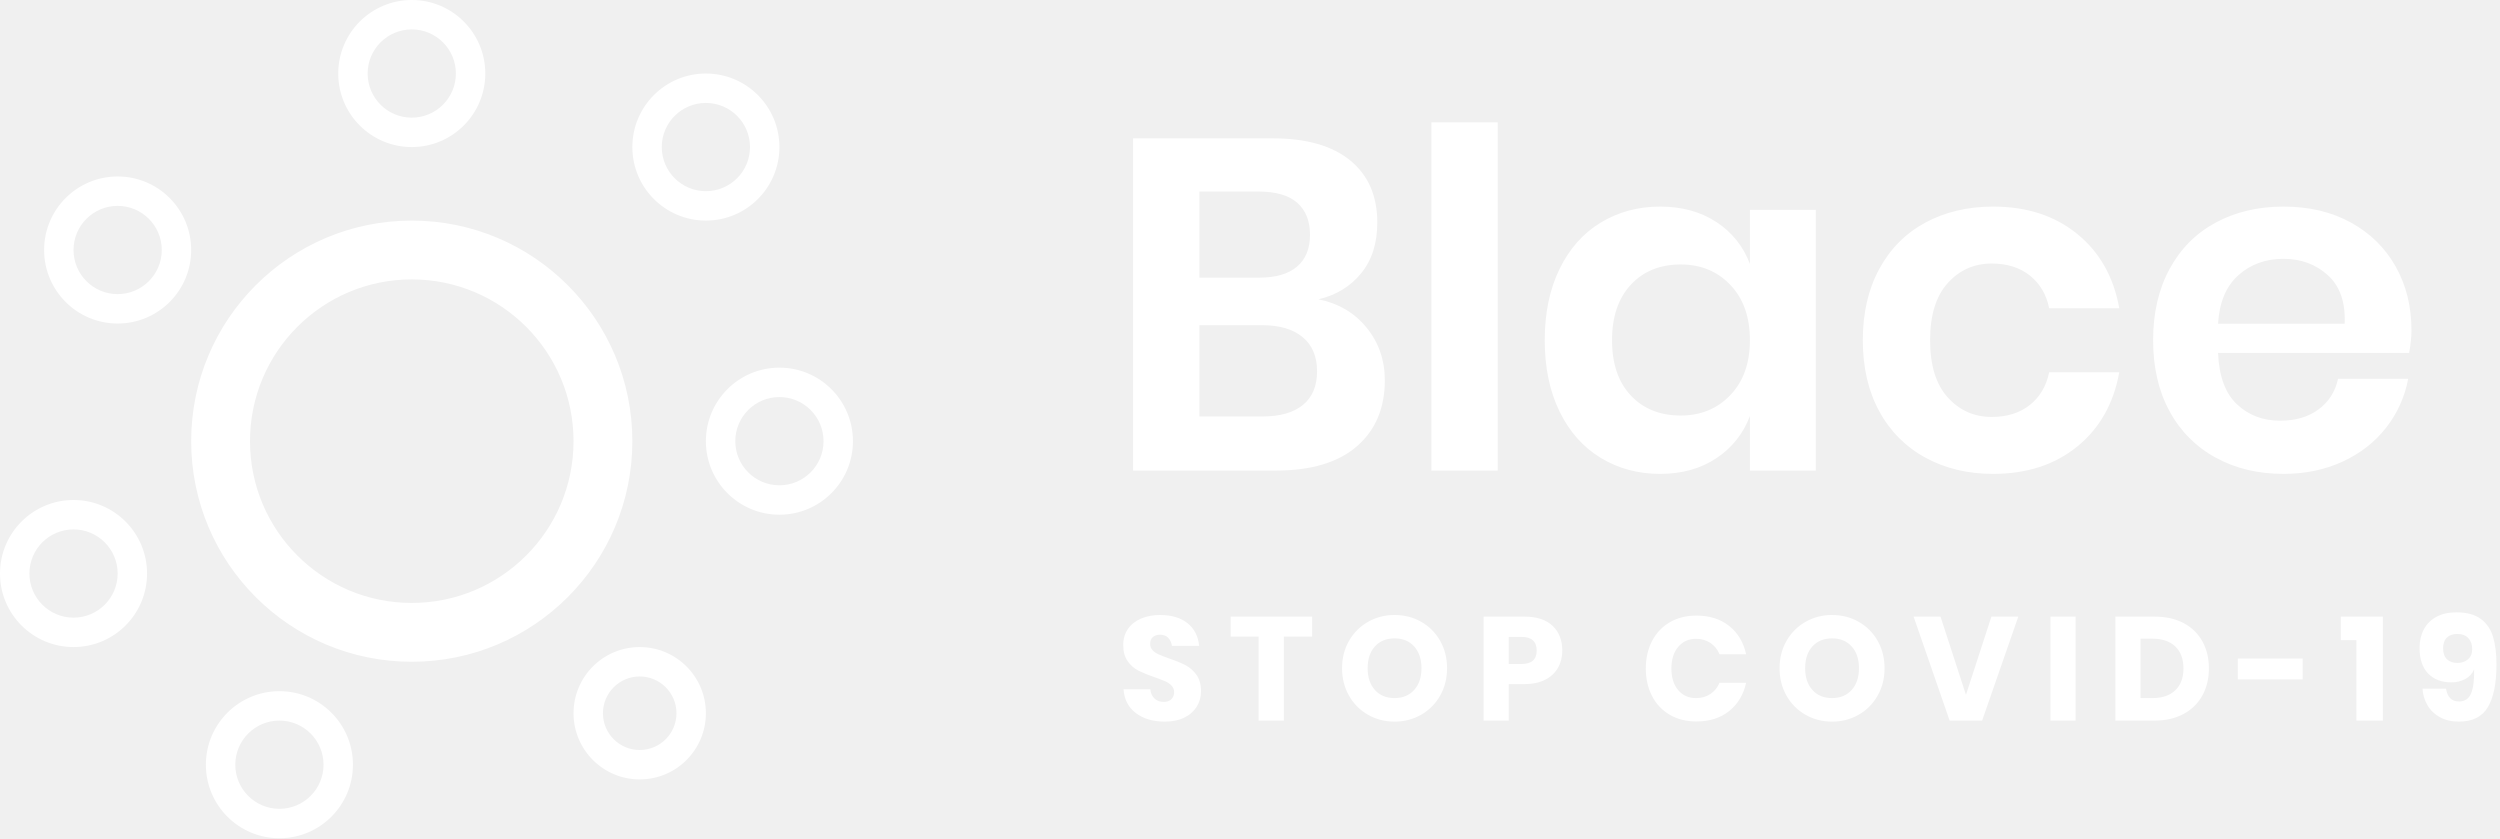
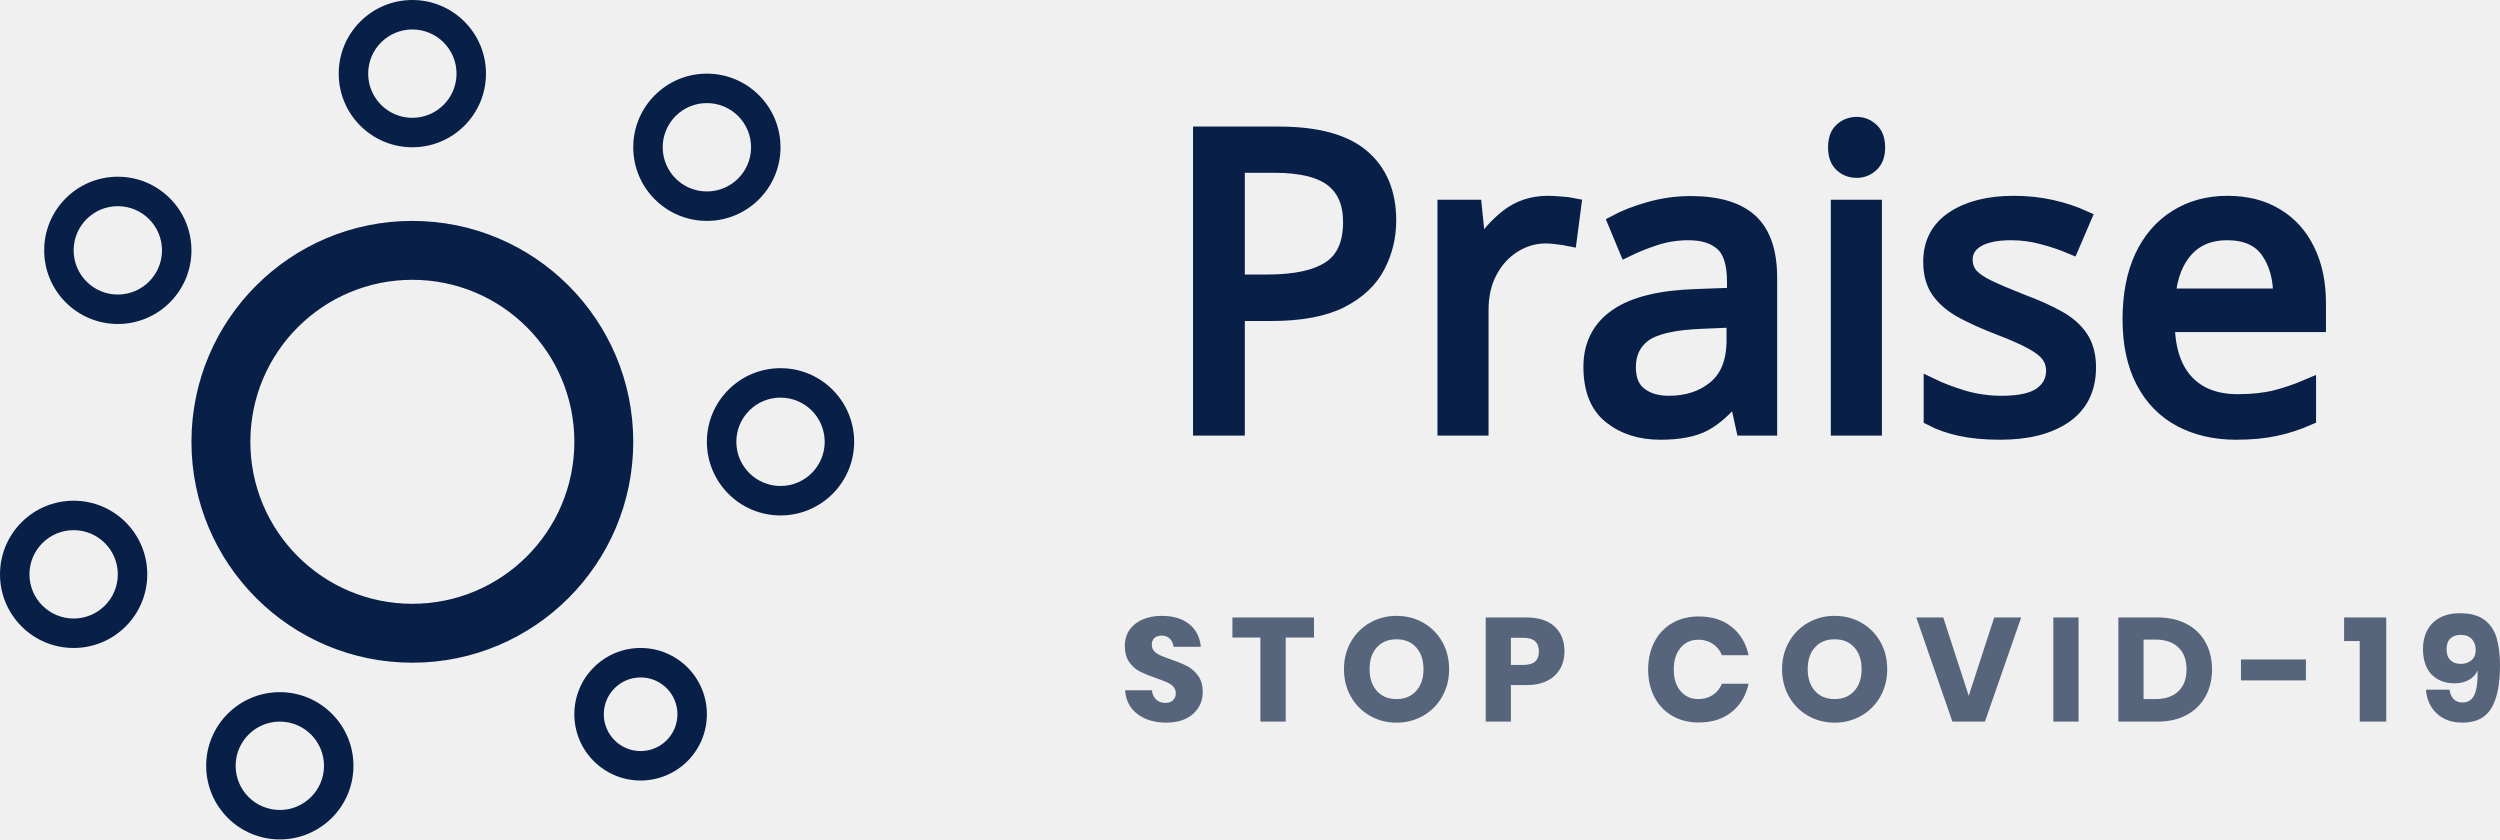
- <svg xmlns="http://www.w3.org/2000/svg" width="170" height="57">
-   <g fill="#FFF" fill-rule="evenodd">
-     <path d="M81.67 47.01c0 .373-.095.717-.285 1.03a2.01 2.01 0 01-.84.75c-.37.187-.818.28-1.345.28-.793 0-1.447-.193-1.96-.58-.513-.387-.793-.927-.84-1.62h1.82c.027.267.122.477.285.63.163.153.372.23.625.23.22 0 .393-.06.52-.18a.63.63 0 00.19-.48.62.62 0 00-.175-.45 1.372 1.372 0 00-.435-.295 9.957 9.957 0 00-.72-.275 8.84 8.84 0 01-1.095-.445 2.017 2.017 0 01-.73-.64c-.203-.283-.305-.652-.305-1.105 0-.42.107-.783.32-1.09.213-.307.508-.542.885-.705a3.228 3.228 0 011.295-.245c.787 0 1.412.187 1.875.56.463.373.725.887.785 1.54h-1.85a.949.949 0 00-.255-.555c-.137-.137-.322-.205-.555-.205-.2 0-.362.053-.485.16-.123.107-.185.263-.185.47 0 .167.055.308.165.425.11.117.248.212.415.285.167.073.407.167.72.28.453.153.823.305 1.11.455.287.15.533.368.74.655.207.287.31.66.31 1.12zm7.555-5.08v1.36h-1.92V49h-1.72v-5.71h-1.9v-1.36h5.54zm5.605-.11c.667 0 1.272.155 1.815.465.543.31.972.74 1.285 1.29.313.55.47 1.172.47 1.865 0 .693-.158 1.317-.475 1.87a3.414 3.414 0 01-1.29 1.295 3.578 3.578 0 01-1.805.465c-.66 0-1.262-.155-1.805-.465a3.414 3.414 0 01-1.29-1.295c-.317-.553-.475-1.177-.475-1.87 0-.693.158-1.315.475-1.865.317-.55.747-.98 1.29-1.29a3.578 3.578 0 011.805-.465zm0 1.59c-.56 0-1.005.182-1.335.545-.33.363-.495.858-.495 1.485 0 .62.165 1.113.495 1.48.33.367.775.55 1.335.55.553 0 .997-.183 1.33-.55.333-.367.5-.86.5-1.48s-.165-1.113-.495-1.48c-.33-.367-.775-.55-1.335-.55zm7.765 3.11V49h-1.71v-7.07h2.77c.84 0 1.48.208 1.92.625.44.417.66.978.66 1.685 0 .44-.098.832-.295 1.175a2.045 2.045 0 01-.875.81c-.387.197-.857.295-1.41.295h-1.06zm.87-1.37c.687 0 1.03-.303 1.03-.91 0-.62-.343-.93-1.03-.93h-.87v1.84h.87zm11.89-3.29c.9 0 1.645.237 2.235.71.59.473.972 1.113 1.145 1.92h-1.81a1.66 1.66 0 00-.615-.77 1.719 1.719 0 00-.985-.28c-.5 0-.903.183-1.21.55-.307.367-.46.857-.46 1.47s.153 1.102.46 1.465c.307.363.71.545 1.21.545.38 0 .708-.093.985-.28.277-.187.482-.44.615-.76h1.81c-.173.8-.555 1.438-1.145 1.915-.59.477-1.335.715-2.235.715-.687 0-1.29-.152-1.81-.455a3.088 3.088 0 01-1.205-1.275c-.283-.547-.425-1.17-.425-1.87 0-.7.142-1.323.425-1.87a3.088 3.088 0 011.205-1.275c.52-.303 1.123-.455 1.81-.455zm9.225-.04c.667 0 1.272.155 1.815.465.543.31.972.74 1.285 1.29.313.55.47 1.172.47 1.865 0 .693-.158 1.317-.475 1.87a3.414 3.414 0 01-1.29 1.295 3.578 3.578 0 01-1.805.465c-.66 0-1.262-.155-1.805-.465a3.414 3.414 0 01-1.29-1.295c-.317-.553-.475-1.177-.475-1.87 0-.693.158-1.315.475-1.865.317-.55.747-.98 1.29-1.29a3.578 3.578 0 011.805-.465zm0 1.59c-.56 0-1.005.182-1.335.545-.33.363-.495.858-.495 1.485 0 .62.165 1.113.495 1.48.33.367.775.55 1.335.55.553 0 .997-.183 1.33-.55.333-.367.5-.86.5-1.48s-.165-1.113-.495-1.48c-.33-.367-.775-.55-1.335-.55zm7.375-1.48l1.73 5.32 1.73-5.32h1.83l-2.46 7.07h-2.21l-2.45-7.07h1.83zm9.185 0V49h-1.71v-7.07h1.71zm9.065 3.52c0 .693-.148 1.308-.445 1.845a3.117 3.117 0 01-1.28 1.255c-.557.3-1.212.45-1.965.45h-2.67v-7.07h2.67c.76 0 1.417.147 1.97.44a3.07 3.07 0 011.275 1.24c.297.533.445 1.147.445 1.84zm-3.84 2.02c.667 0 1.185-.177 1.555-.53.37-.353.555-.85.555-1.49s-.185-1.137-.555-1.49c-.37-.353-.888-.53-1.555-.53h-.81v4.04h.81zm10.215-2.69v1.42h-4.41v-1.42h4.41zm2.595-1.25v-1.6h2.86V49h-1.8v-5.47h-1.06zm7.155 3.3c.093.58.387.87.88.87.387 0 .658-.177.815-.53.157-.353.228-.903.215-1.65a1.305 1.305 0 01-.585.645 1.925 1.925 0 01-.965.235c-.667 0-1.193-.202-1.58-.605-.387-.403-.58-.982-.58-1.735 0-.473.097-.893.29-1.26.193-.367.478-.652.855-.855.377-.203.828-.305 1.355-.305.713 0 1.27.15 1.67.45.4.3.677.708.83 1.225.153.517.23 1.138.23 1.865 0 1.28-.195 2.248-.585 2.905-.39.657-1.045.985-1.965.985-.507 0-.942-.102-1.305-.305a2.172 2.172 0 01-.84-.815 2.537 2.537 0 01-.335-1.12h1.6zm1.78-2.69c0-.307-.087-.555-.26-.745-.173-.19-.427-.285-.76-.285-.3 0-.535.083-.705.25-.17.167-.255.41-.255.73s.087.565.26.735c.173.17.41.255.71.255.287 0 .527-.082.72-.245.193-.163.29-.395.29-.695zM89.656 20.352c1.365.277 2.459.923 3.28 1.936.821 1.013 1.232 2.203 1.232 3.568 0 1.899-.635 3.397-1.904 4.496-1.27 1.099-3.11 1.648-5.52 1.648h-9.696V9.408h9.504c2.283 0 4.037.501 5.264 1.504 1.227 1.003 1.84 2.41 1.84 4.224 0 1.408-.368 2.56-1.104 3.456-.736.896-1.701 1.483-2.896 1.76zM81.56 18.88h4.064c1.13 0 1.99-.25 2.576-.752.587-.501.88-1.221.88-2.16 0-.939-.288-1.664-.864-2.176-.576-.512-1.461-.768-2.656-.768h-4v5.856zm4.288 9.44c1.195 0 2.112-.261 2.752-.784.64-.523.96-1.285.96-2.288s-.325-1.776-.976-2.32c-.65-.544-1.573-.816-2.768-.816H81.56v6.208h4.288zm15.997-20V32h-4.512V8.32h4.512zm11.037 5.728c1.493 0 2.773.352 3.84 1.056a5.751 5.751 0 012.272 2.848v-3.68h4.48V32h-4.48v-3.712a5.836 5.836 0 01-2.272 2.864c-1.067.715-2.347 1.072-3.84 1.072-1.493 0-2.837-.363-4.032-1.088-1.195-.725-2.128-1.776-2.8-3.152-.672-1.376-1.008-2.992-1.008-4.848 0-1.856.336-3.472 1.008-4.848.672-1.376 1.605-2.427 2.8-3.152 1.195-.725 2.539-1.088 4.032-1.088zm1.408 3.936c-1.408 0-2.539.459-3.392 1.376-.853.917-1.28 2.176-1.28 3.776 0 1.6.427 2.853 1.28 3.76.853.907 1.984 1.36 3.392 1.36 1.365 0 2.49-.464 3.376-1.392.885-.928 1.328-2.17 1.328-3.728 0-1.579-.443-2.832-1.328-3.76-.885-.928-2.01-1.392-3.376-1.392zm21.245-3.936c2.283 0 4.187.619 5.712 1.856 1.525 1.237 2.48 2.923 2.864 5.056h-4.768c-.192-.939-.63-1.68-1.312-2.224-.683-.544-1.547-.816-2.592-.816-1.195 0-2.192.443-2.992 1.328-.8.885-1.2 2.181-1.2 3.888 0 1.707.4 3.003 1.2 3.888.8.885 1.797 1.328 2.992 1.328 1.045 0 1.91-.272 2.592-.816.683-.544 1.12-1.285 1.312-2.224h4.768c-.384 2.133-1.339 3.819-2.864 5.056s-3.43 1.856-5.712 1.856c-1.728 0-3.264-.368-4.608-1.104a7.76 7.76 0 01-3.136-3.152c-.747-1.365-1.12-2.976-1.12-4.832 0-1.856.373-3.472 1.12-4.848.747-1.376 1.792-2.427 3.136-3.152 1.344-.725 2.88-1.088 4.608-1.088zm28.445 8.416c0 .448-.053.96-.16 1.536h-12.992c.064 1.579.49 2.741 1.28 3.488.79.747 1.77 1.12 2.944 1.12 1.045 0 1.915-.256 2.608-.768.693-.512 1.136-1.205 1.328-2.08h4.768a7.628 7.628 0 01-1.504 3.328c-.768.981-1.755 1.75-2.96 2.304-1.205.555-2.544.832-4.016.832-1.728 0-3.264-.368-4.608-1.104a7.76 7.76 0 01-3.136-3.152c-.747-1.365-1.12-2.976-1.12-4.832 0-1.856.373-3.472 1.12-4.848.747-1.376 1.792-2.427 3.136-3.152 1.344-.725 2.88-1.088 4.608-1.088 1.75 0 3.28.363 4.592 1.088 1.312.725 2.325 1.723 3.04 2.992.715 1.27 1.072 2.715 1.072 4.336zm-4.544-.448c.064-1.45-.315-2.55-1.136-3.296-.821-.747-1.83-1.12-3.024-1.12-1.216 0-2.24.373-3.072 1.12-.832.747-1.29 1.845-1.376 3.296h8.608z" />
-     <path d="M28 45c-8.284 0-15-6.716-15-15 0-8.284 6.716-15 15-15 8.284 0 15 6.716 15 15 0 8.284-6.716 15-15 15zm0-4c6.075 0 11-4.925 11-11s-4.925-11-11-11-11 4.925-11 11 4.925 11 11 11zm0-31a5 5 0 110-10 5 5 0 010 10zm0-2a3 3 0 100-6 3 3 0 000 6zm25 27a5 5 0 110-10 5 5 0 010 10zm0-2a3 3 0 100-6 3 3 0 000 6zm-5-18a5 5 0 110-10 5 5 0 010 10zm0-2a3 3 0 100-6 3 3 0 000 6zM5 44a5 5 0 110-10 5 5 0 010 10zm0-2a3 3 0 100-6 3 3 0 000 6zm3-20a5 5 0 110-10 5 5 0 010 10zm0-2a3 3 0 100-6 3 3 0 000 6zm11 37a5 5 0 110-10 5 5 0 010 10zm0-2a3 3 0 100-6 3 3 0 000 6zm24.5-2a4.5 4.5 0 110-9 4.5 4.5 0 010 9zm0-2a2.5 2.5 0 100-5 2.5 2.5 0 000 5z" fill-rule="nonzero" />
+ <svg xmlns="http://www.w3.org/2000/svg" viewBox="8.284 6.247 169.76 57">
+   <g fill="none" fill-rule="evenodd" transform="matrix(1, 0, 0, 1, 8.284286, 6.247167)">
+     <path d="M81.67 47.01c0 .373-.095.717-.285 1.03a2.01 2.01 0 01-.84.75c-.37.187-.818.28-1.345.28-.793 0-1.447-.193-1.96-.58-.513-.387-.793-.927-.84-1.62h1.82c.027.267.122.477.285.63.163.153.372.23.625.23.22 0 .393-.06.52-.18a.63.63 0 00.19-.48.62.62 0 00-.175-.45 1.372 1.372 0 00-.435-.295 9.957 9.957 0 00-.72-.275 8.84 8.84 0 01-1.095-.445 2.017 2.017 0 01-.73-.64c-.203-.283-.305-.652-.305-1.105 0-.42.107-.783.32-1.09.213-.307.508-.542.885-.705a3.228 3.228 0 011.295-.245c.787 0 1.412.187 1.875.56.463.373.725.887.785 1.54h-1.85a.949.949 0 00-.255-.555c-.137-.137-.322-.205-.555-.205-.2 0-.362.053-.485.16-.123.107-.185.263-.185.47 0 .167.055.308.165.425.11.117.248.212.415.285.167.073.407.167.72.28.453.153.823.305 1.11.455.287.15.533.368.74.655.207.287.31.66.31 1.12zm7.555-5.08v1.36h-1.92V49h-1.72v-5.71h-1.9v-1.36h5.54zm5.605-.11c.667 0 1.272.155 1.815.465.543.31.972.74 1.285 1.29.313.55.47 1.172.47 1.865 0 .693-.158 1.317-.475 1.87a3.414 3.414 0 01-1.29 1.295 3.578 3.578 0 01-1.805.465c-.66 0-1.262-.155-1.805-.465a3.414 3.414 0 01-1.29-1.295c-.317-.553-.475-1.177-.475-1.87 0-.693.158-1.315.475-1.865.317-.55.747-.98 1.29-1.29a3.578 3.578 0 011.805-.465zm0 1.59c-.56 0-1.005.182-1.335.545-.33.363-.495.858-.495 1.485 0 .62.165 1.113.495 1.48.33.367.775.55 1.335.55.553 0 .997-.183 1.33-.55.333-.367.5-.86.5-1.48s-.165-1.113-.495-1.48c-.33-.367-.775-.55-1.335-.55zm7.765 3.11V49h-1.71v-7.07h2.77c.84 0 1.48.208 1.92.625.44.417.66.978.66 1.685 0 .44-.098.832-.295 1.175a2.045 2.045 0 01-.875.81c-.387.197-.857.295-1.41.295h-1.06zm.87-1.37c.687 0 1.03-.303 1.03-.91 0-.62-.343-.93-1.03-.93h-.87v1.84h.87zm11.89-3.29c.9 0 1.645.237 2.235.71.59.473.972 1.113 1.145 1.92h-1.81a1.66 1.66 0 00-.615-.77 1.719 1.719 0 00-.985-.28c-.5 0-.903.183-1.21.55-.307.367-.46.857-.46 1.47s.153 1.102.46 1.465c.307.363.71.545 1.21.545.38 0 .708-.093.985-.28.277-.187.482-.44.615-.76h1.81c-.173.8-.555 1.438-1.145 1.915-.59.477-1.335.715-2.235.715-.687 0-1.29-.152-1.81-.455a3.088 3.088 0 01-1.205-1.275c-.283-.547-.425-1.17-.425-1.87 0-.7.142-1.323.425-1.87a3.088 3.088 0 011.205-1.275c.52-.303 1.123-.455 1.81-.455zm9.225-.04c.667 0 1.272.155 1.815.465.543.31.972.74 1.285 1.29.313.55.47 1.172.47 1.865 0 .693-.158 1.317-.475 1.87a3.414 3.414 0 01-1.29 1.295 3.578 3.578 0 01-1.805.465c-.66 0-1.262-.155-1.805-.465a3.414 3.414 0 01-1.29-1.295c-.317-.553-.475-1.177-.475-1.87 0-.693.158-1.315.475-1.865.317-.55.747-.98 1.29-1.29a3.578 3.578 0 011.805-.465zm0 1.59c-.56 0-1.005.182-1.335.545-.33.363-.495.858-.495 1.485 0 .62.165 1.113.495 1.48.33.367.775.55 1.335.55.553 0 .997-.183 1.33-.55.333-.367.5-.86.5-1.48s-.165-1.113-.495-1.48c-.33-.367-.775-.55-1.335-.55zm7.375-1.48l1.73 5.32 1.73-5.32h1.83l-2.46 7.07h-2.21l-2.45-7.07h1.83zm9.185 0V49h-1.71v-7.07h1.71zm9.065 3.52c0 .693-.148 1.308-.445 1.845a3.117 3.117 0 01-1.28 1.255c-.557.3-1.212.45-1.965.45h-2.67v-7.07h2.67c.76 0 1.417.147 1.97.44a3.07 3.07 0 011.275 1.24c.297.533.445 1.147.445 1.84zm-3.84 2.02c.667 0 1.185-.177 1.555-.53.37-.353.555-.85.555-1.49s-.185-1.137-.555-1.49c-.37-.353-.888-.53-1.555-.53h-.81v4.04h.81zm10.215-2.69v1.42h-4.41v-1.42h4.41zm2.595-1.25v-1.6h2.86V49h-1.8v-5.47h-1.06zm7.155 3.3c.093.58.387.87.88.87.387 0 .658-.177.815-.53.157-.353.228-.903.215-1.65a1.305 1.305 0 01-.585.645 1.925 1.925 0 01-.965.235c-.667 0-1.193-.202-1.58-.605-.387-.403-.58-.982-.58-1.735 0-.473.097-.893.29-1.26.193-.367.478-.652.855-.855.377-.203.828-.305 1.355-.305.713 0 1.27.15 1.67.45.4.3.677.708.83 1.225.153.517.23 1.138.23 1.865 0 1.28-.195 2.248-.585 2.905-.39.657-1.045.985-1.965.985-.507 0-.942-.102-1.305-.305a2.172 2.172 0 01-.84-.815 2.537 2.537 0 01-.335-1.12h1.6zm1.78-2.69c0-.307-.087-.555-.26-.745-.173-.19-.427-.285-.76-.285-.3 0-.535.083-.705.25-.17.167-.255.41-.255.73s.087.565.26.735c.173.17.41.255.71.255.287 0 .527-.082.72-.245.193-.163.29-.395.29-.695z" fill="#56657C" />
+     <path d="M28 45c-8.284 0-15-6.716-15-15 0-8.284 6.716-15 15-15 8.284 0 15 6.716 15 15 0 8.284-6.716 15-15 15zm0-4c6.075 0 11-4.925 11-11s-4.925-11-11-11-11 4.925-11 11 4.925 11 11 11zm0-31a5 5 0 110-10 5 5 0 010 10zm0-2a3 3 0 100-6 3 3 0 000 6zm25 27a5 5 0 110-10 5 5 0 010 10zm0-2a3 3 0 100-6 3 3 0 000 6zm-5-18a5 5 0 110-10 5 5 0 010 10zm0-2a3 3 0 100-6 3 3 0 000 6zM5 44a5 5 0 110-10 5 5 0 010 10zm0-2a3 3 0 100-6 3 3 0 000 6zm3-20a5 5 0 110-10 5 5 0 010 10zm0-2a3 3 0 100-6 3 3 0 000 6zm11 37a5 5 0 110-10 5 5 0 010 10zm0-2a3 3 0 100-6 3 3 0 000 6zm24.5-2a4.5 4.5 0 110-9 4.5 4.5 0 010 9zm0-2a2.5 2.5 0 100-5 2.5 2.5 0 000 5z" fill-rule="nonzero" fill="#082048" />
+     <text transform="matrix(1, 0, 0, 1, 39, -19)" style="fill: rgb(8, 32, 72); font-family: &quot;Roboto Slab&quot;; font-size: 28px; stroke: rgb(8, 32, 72); white-space: pre;">
+       <tspan x="39.792" y="48.076">Praise</tspan>
+       <tspan x="39.792" dy="1em">​</tspan>
+     </text>
  </g>
</svg>
